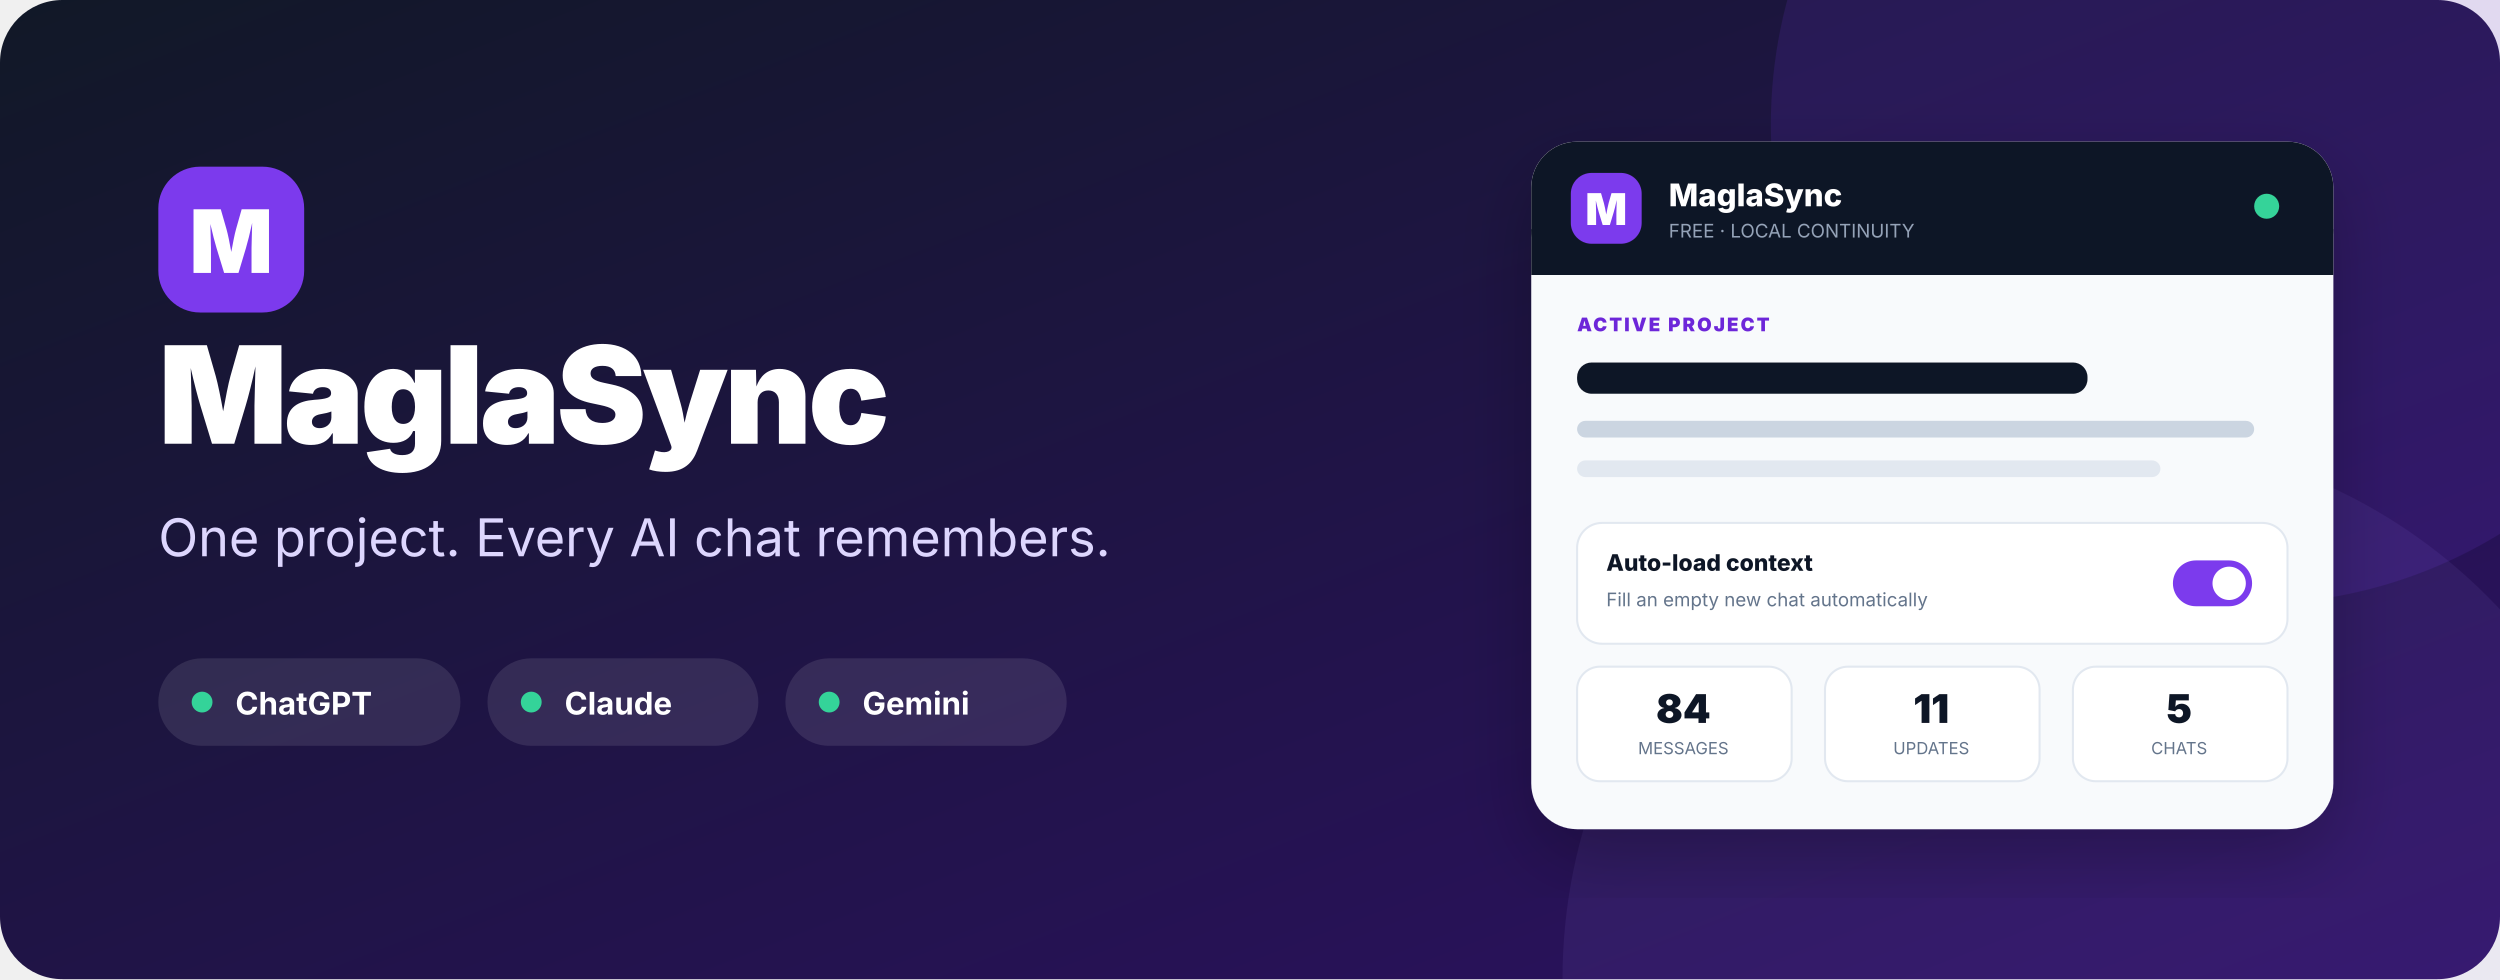
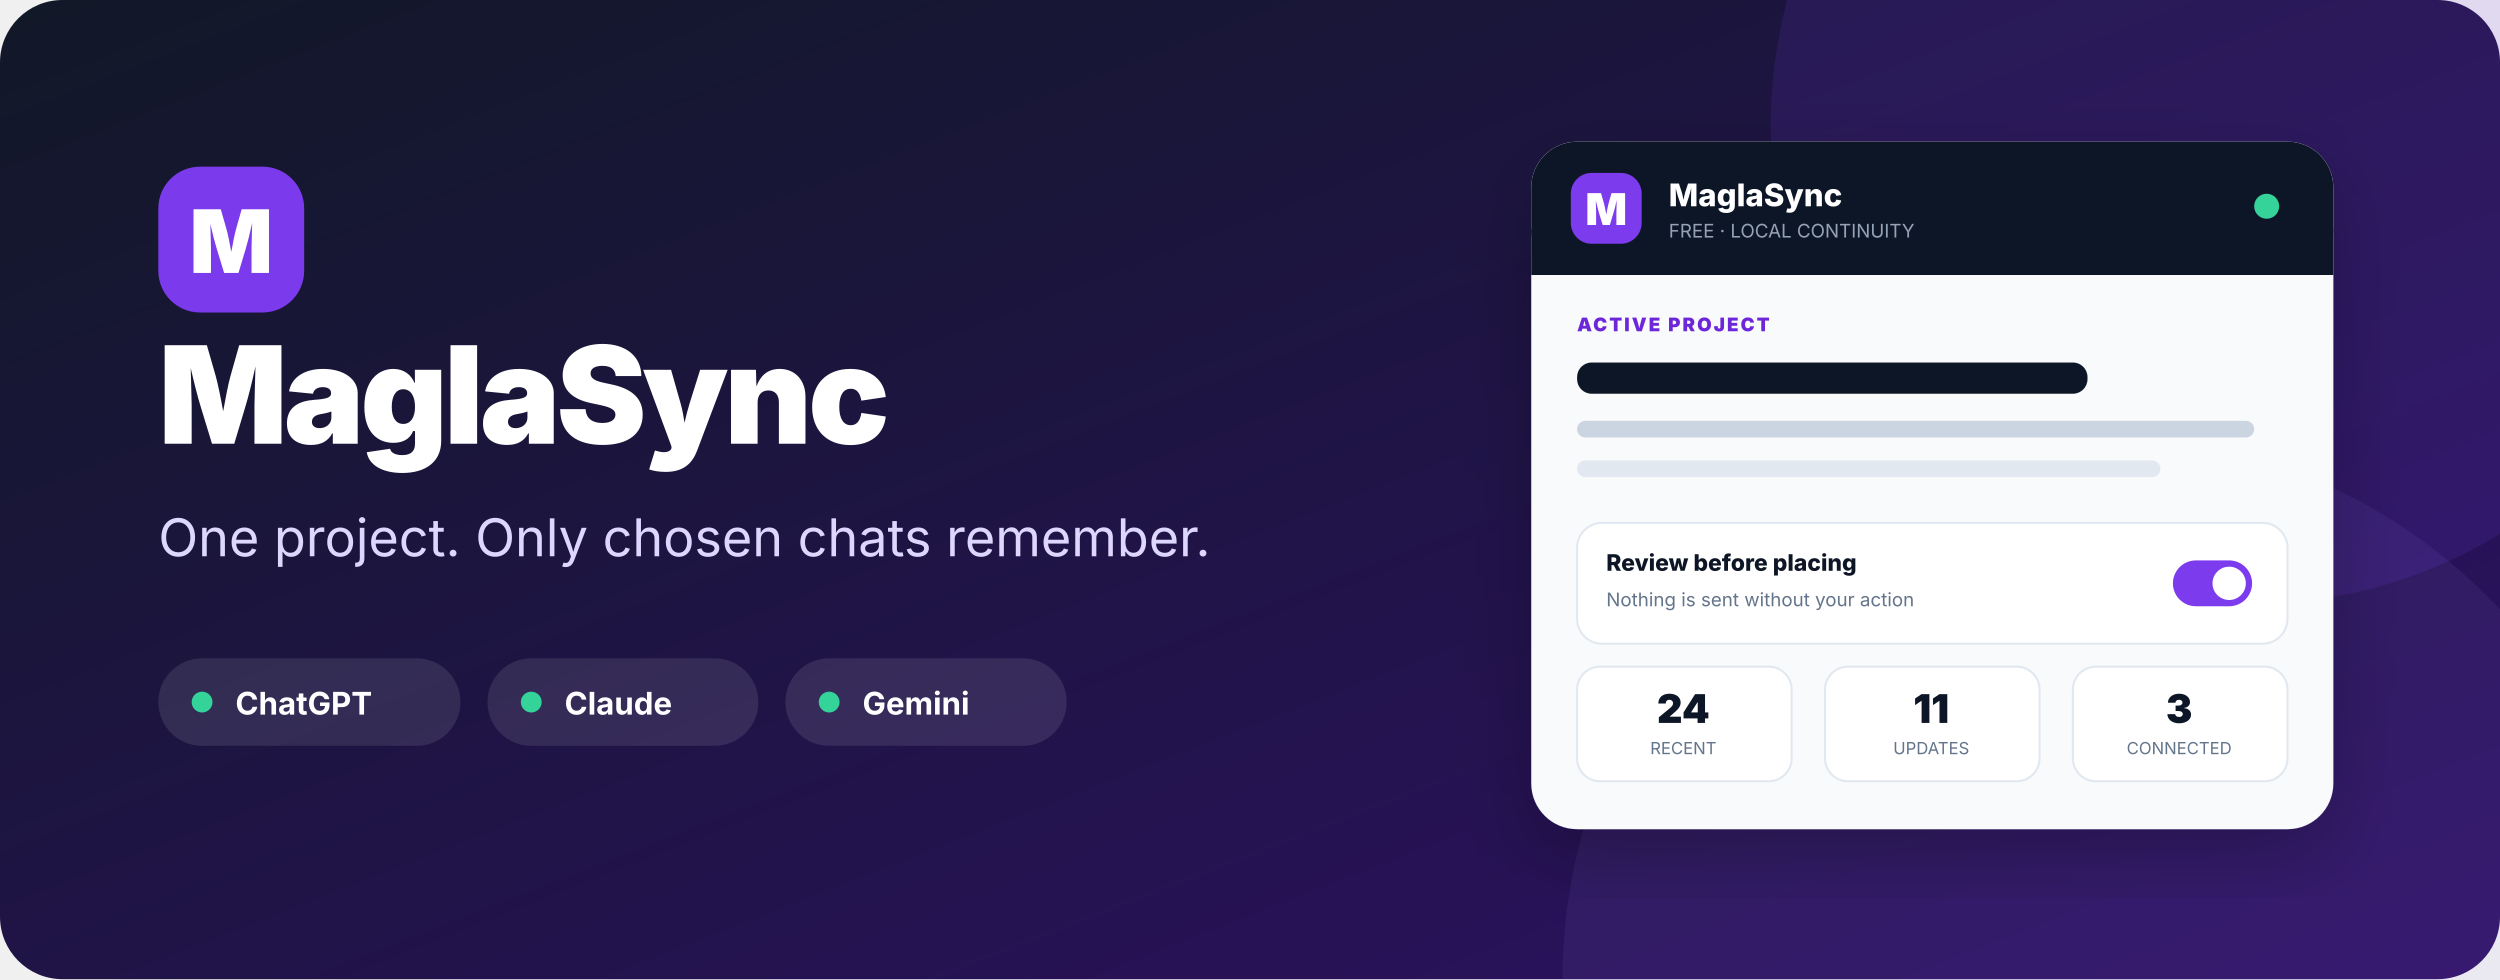
<svg xmlns="http://www.w3.org/2000/svg" viewBox="0 0 1200 470" role="img" aria-labelledby="title desc">
  <defs>
    <linearGradient id="bg" x1="0" y1="0" x2="1" y2="1">
      <stop stop-color="#111827" />
      <stop offset="1" stop-color="#2e1065" />
    </linearGradient>
    <filter id="shadow">
      <feDropShadow dx="0" dy="14" stdDeviation="18" flood-opacity=".24" />
    </filter>
  </defs>
  <rect width="1200" height="470" rx="30" fill="url(#bg)" />
  <circle cx="1080" cy="60" r="230" fill="#7c3aed" opacity=".13" />
  <circle cx="1010" cy="470" r="260" fill="#a78bfa" opacity=".08" />
  <g transform="translate(76 80)">
    <rect width="70" height="70" rx="20" fill="#7c3aed" />
    <text x="35" y="51" text-anchor="middle" fill="#fff" font-family="Inter,Segoe UI,sans-serif" font-size="42" font-weight="850">M</text>
  </g>
  <text x="76" y="213" fill="#fff" font-family="Inter,Segoe UI,sans-serif" font-size="65" font-weight="850" letter-spacing="-2">MaglaSync</text>
-   <text x="76" y="267" fill="#ddd6fe" font-family="Inter,Segoe UI,sans-serif" font-size="25">One project. Every AI chat remembers.</text>
+   <text x="76" y="267" fill="#ddd6fe" font-family="Inter,Segoe UI,sans-serif" font-size="25">One project. Only chosen chats remember.</text>
  <g transform="translate(76 316)" font-family="Inter,Segoe UI,sans-serif" font-size="15" font-weight="700">
    <rect width="145" height="42" rx="21" fill="#fff" opacity=".1" />
    <circle cx="21" cy="21" r="5" fill="#34d399" />
    <text x="37" y="27" fill="#fff">ChatGPT</text>
    <rect x="158" width="130" height="42" rx="21" fill="#fff" opacity=".1" />
    <circle cx="179" cy="21" r="5" fill="#34d399" />
    <text x="195" y="27" fill="#fff">Claude</text>
    <rect x="301" width="135" height="42" rx="21" fill="#fff" opacity=".1" />
    <circle cx="322" cy="21" r="5" fill="#34d399" />
    <text x="338" y="27" fill="#fff">Gemini</text>
  </g>
  <g transform="translate(735 68)" filter="url(#shadow)">
    <rect width="385" height="330" rx="22" fill="#f8fafc" />
    <rect width="385" height="64" rx="22" fill="#111827" />
    <rect y="42" width="385" height="22" fill="#111827" />
    <rect x="19" y="15" width="34" height="34" rx="10" fill="#7c3aed" />
    <text x="36" y="40" text-anchor="middle" fill="#fff" font-family="Inter,Segoe UI,sans-serif" font-size="21" font-weight="850">M</text>
    <text x="66" y="31" fill="#fff" font-family="Inter,Segoe UI,sans-serif" font-size="15" font-weight="800">MaglaSync</text>
    <text x="66" y="46" fill="#94a3b8" font-family="Inter,Segoe UI,sans-serif" font-size="9">FREE · LOCAL CONTINUITY</text>
    <circle cx="353" cy="31" r="6" fill="#34d399" />
    <text x="22" y="91" fill="#6d28d9" font-family="Inter,Segoe UI,sans-serif" font-size="9" font-weight="850" letter-spacing="1">ACTIVE PROJECT</text>
    <rect x="22" y="106" width="245" height="15" rx="7" fill="#111827" />
    <rect x="22" y="134" width="325" height="8" rx="4" fill="#cbd5e1" />
    <rect x="22" y="153" width="280" height="8" rx="4" fill="#e2e8f0" />
    <g transform="translate(22 183)">
      <rect width="341" height="58" rx="12" fill="#fff" stroke="#e2e8f0" />
-       <text x="14" y="23" fill="#111827" font-family="Inter,Segoe UI,sans-serif" font-size="11" font-weight="800">Auto-load context</text>
-       <text x="14" y="40" fill="#64748b" font-family="Inter,Segoe UI,sans-serif" font-size="9">Fill an empty new chat automatically</text>
+       <text x="14" y="23" fill="#111827" font-family="Inter,Segoe UI,sans-serif" font-size="11" font-weight="800">Review before placing</text>
+       <text x="14" y="40" fill="#64748b" font-family="Inter,Segoe UI,sans-serif" font-size="9">Nothing is sent without your action</text>
      <rect x="286" y="18" width="38" height="22" rx="11" fill="#7c3aed" />
      <circle cx="313" cy="29" r="8" fill="#fff" />
    </g>
    <g transform="translate(22 252)">
      <rect width="103" height="55" rx="11" fill="#fff" stroke="#e2e8f0" />
-       <text x="51" y="27" text-anchor="middle" fill="#111827" font-family="Inter,Segoe UI,sans-serif" font-size="19" font-weight="850">84</text>
-       <text x="51" y="42" text-anchor="middle" fill="#64748b" font-family="Inter,Segoe UI,sans-serif" font-size="8">MESSAGES</text>
+       <text x="51" y="27" text-anchor="middle" fill="#111827" font-family="Inter,Segoe UI,sans-serif" font-size="19" font-weight="850">24</text>
+       <text x="51" y="42" text-anchor="middle" fill="#64748b" font-family="Inter,Segoe UI,sans-serif" font-size="8">RECENT</text>
      <rect x="119" width="103" height="55" rx="11" fill="#fff" stroke="#e2e8f0" />
      <text x="170" y="27" text-anchor="middle" fill="#111827" font-family="Inter,Segoe UI,sans-serif" font-size="19" font-weight="850">11</text>
      <text x="170" y="42" text-anchor="middle" fill="#64748b" font-family="Inter,Segoe UI,sans-serif" font-size="8">UPDATES</text>
      <rect x="238" width="103" height="55" rx="11" fill="#fff" stroke="#e2e8f0" />
-       <text x="289" y="27" text-anchor="middle" fill="#111827" font-family="Inter,Segoe UI,sans-serif" font-size="19" font-weight="850">5</text>
-       <text x="289" y="42" text-anchor="middle" fill="#64748b" font-family="Inter,Segoe UI,sans-serif" font-size="8">CHATS</text>
+       <text x="289" y="27" text-anchor="middle" fill="#111827" font-family="Inter,Segoe UI,sans-serif" font-size="19" font-weight="850">3</text>
+       <text x="289" y="42" text-anchor="middle" fill="#64748b" font-family="Inter,Segoe UI,sans-serif" font-size="8">CONNECTED</text>
    </g>
  </g>
</svg>
